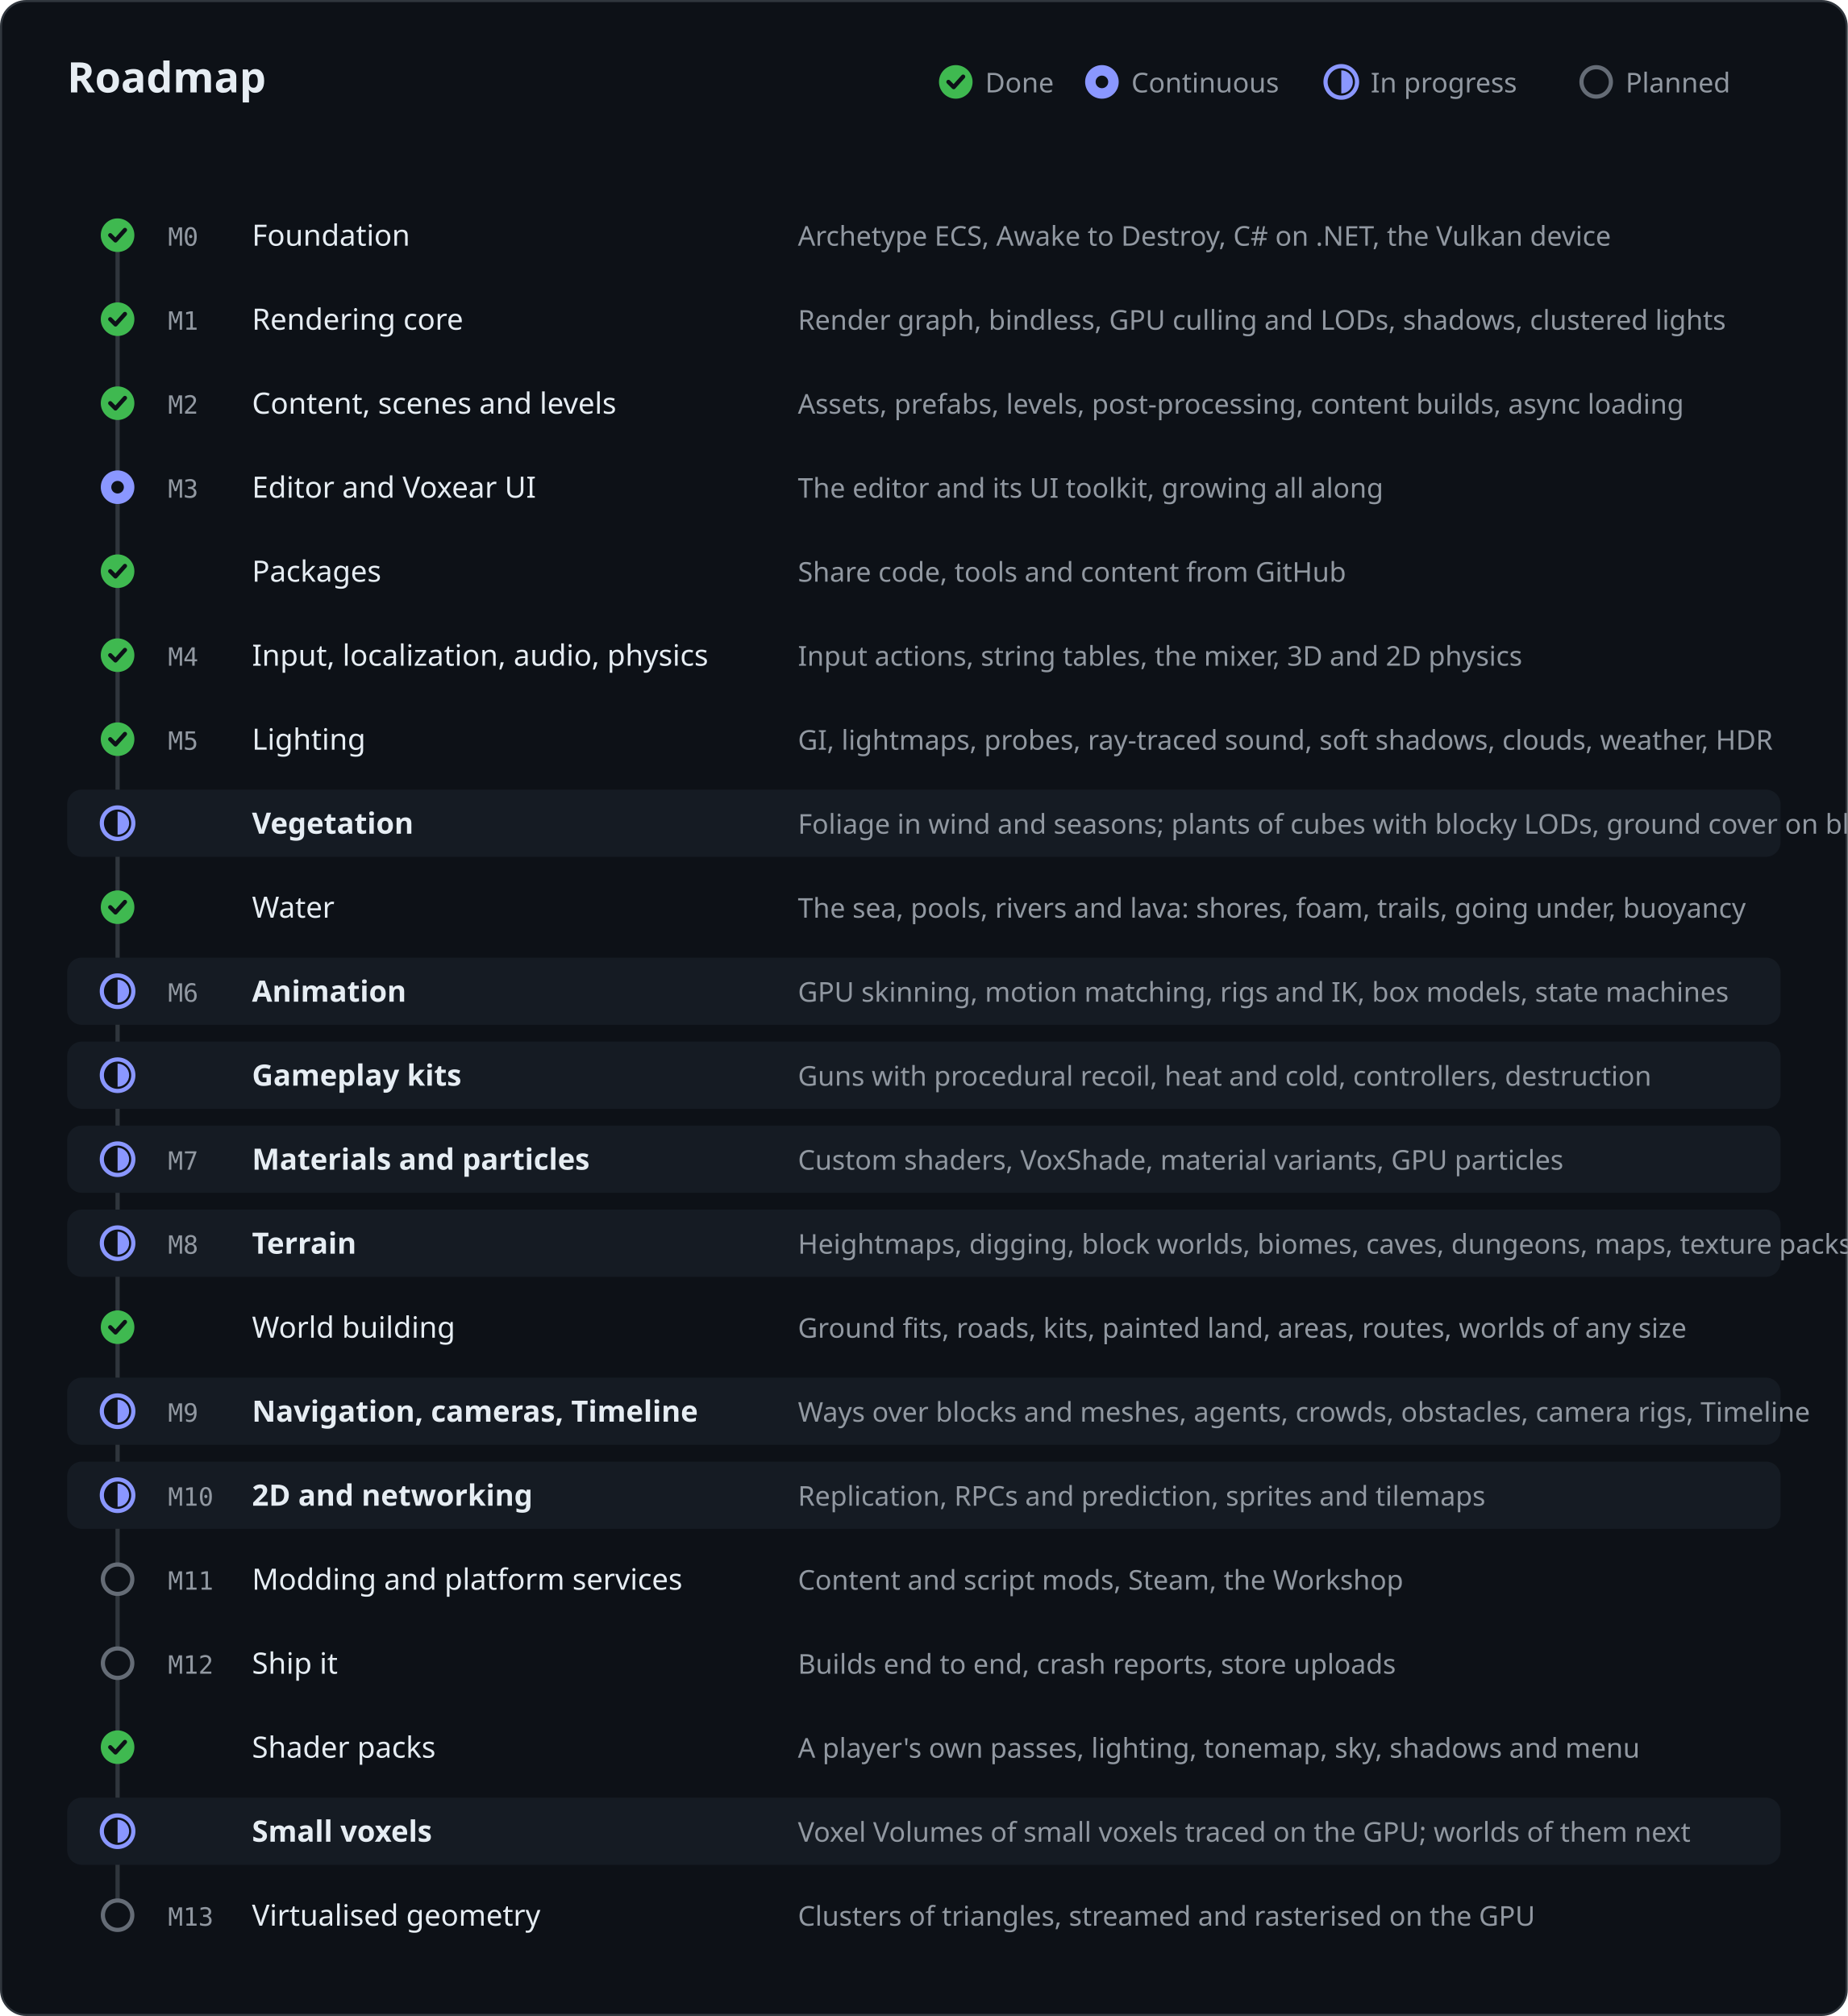
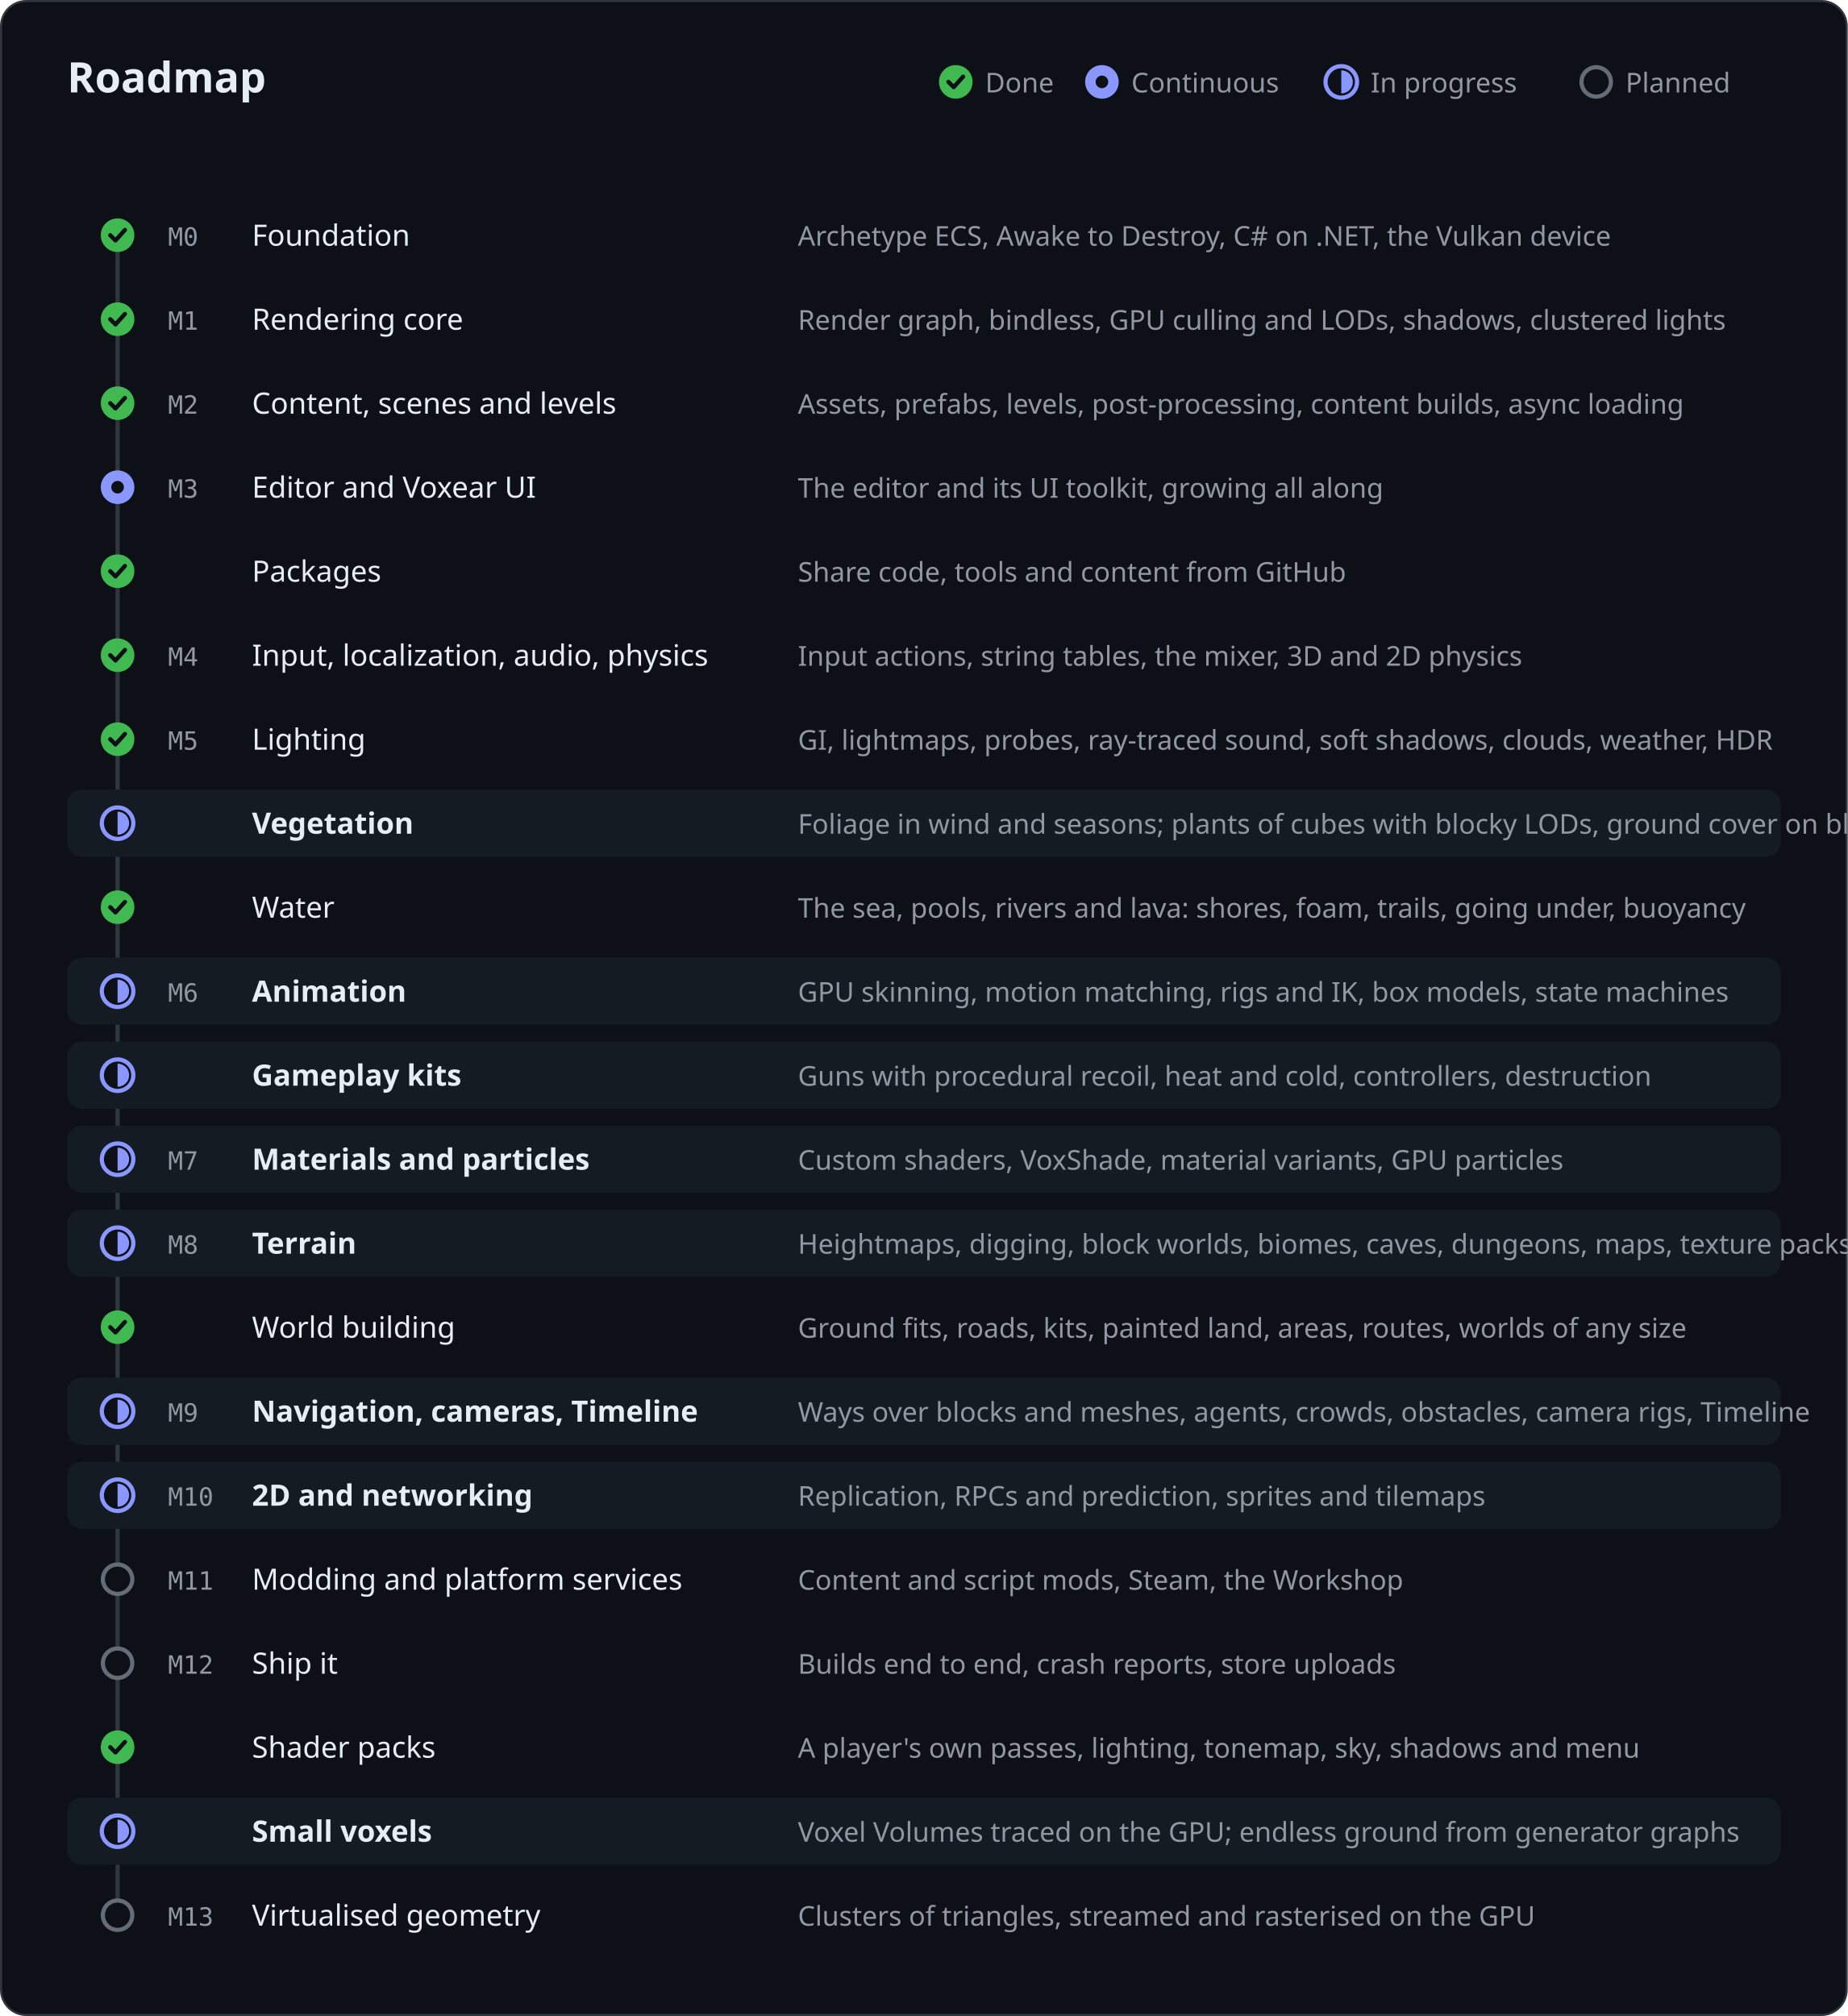
<svg xmlns="http://www.w3.org/2000/svg" width="880" height="960" viewBox="0 0 880 960" role="img" aria-label="Voxear roadmap">
  <rect x="0.5" y="0.5" width="879" height="959" rx="12" fill="#0d1117" stroke="#30363d" />
  <text x="32" y="44" font-family="-apple-system, BlinkMacSystemFont, 'Segoe UI', 'Noto Sans', Helvetica, Arial, sans-serif" font-size="20" font-weight="600" fill="#e6edf3">Roadmap</text>
  <circle cx="760.2" cy="39" r="7" fill="#0d1117" stroke="#656c76" stroke-width="2" />
  <text x="774.2" y="44" font-family="-apple-system, BlinkMacSystemFont, 'Segoe UI', 'Noto Sans', Helvetica, Arial, sans-serif" font-size="13" fill="#9198a1">Planned</text>
  <circle cx="638.8" cy="39" r="7.5" fill="#0d1117" stroke="#8a97ff" stroke-width="2" />
  <path d="M638.8 33.5 a5.5 5.5 0 0 1 0 11 z" fill="#8a97ff" />
  <text x="652.8" y="44" font-family="-apple-system, BlinkMacSystemFont, 'Segoe UI', 'Noto Sans', Helvetica, Arial, sans-serif" font-size="13" fill="#9198a1">In progress</text>
  <circle cx="524.8" cy="39" r="8" fill="#8a97ff" />
  <circle cx="524.8" cy="39" r="3" fill="#0d1117" />
  <text x="538.8" y="44" font-family="-apple-system, BlinkMacSystemFont, 'Segoe UI', 'Noto Sans', Helvetica, Arial, sans-serif" font-size="13" fill="#9198a1">Continuous</text>
  <circle cx="455.2" cy="39" r="8" fill="#3fb950" />
  <path d="M451.7 39 l2.5 2.5 l4.5-5" fill="none" stroke="#0d1117" stroke-width="2" stroke-linecap="round" stroke-linejoin="round" />
  <text x="469.2" y="44" font-family="-apple-system, BlinkMacSystemFont, 'Segoe UI', 'Noto Sans', Helvetica, Arial, sans-serif" font-size="13" fill="#9198a1">Done</text>
  <line x1="56" y1="112" x2="56" y2="912" stroke="#30363d" stroke-width="2" />
  <circle cx="56" cy="112" r="8" fill="#3fb950" />
  <path d="M52.5 112 l2.5 2.5 l4.5-5" fill="none" stroke="#0d1117" stroke-width="2" stroke-linecap="round" stroke-linejoin="round" />
  <text x="80" y="117" font-family="ui-monospace, SFMono-Regular, 'SF Mono', Menlo, Consolas, monospace" font-size="12" fill="#9198a1">M0</text>
  <text x="120" y="117" font-family="-apple-system, BlinkMacSystemFont, 'Segoe UI', 'Noto Sans', Helvetica, Arial, sans-serif" font-size="14" font-weight="500" fill="#e6edf3">Foundation</text>
  <text x="380" y="117" font-family="-apple-system, BlinkMacSystemFont, 'Segoe UI', 'Noto Sans', Helvetica, Arial, sans-serif" font-size="13" fill="#9198a1">Archetype ECS, Awake to Destroy, C# on .NET, the Vulkan device</text>
  <circle cx="56" cy="152" r="8" fill="#3fb950" />
  <path d="M52.5 152 l2.5 2.5 l4.5-5" fill="none" stroke="#0d1117" stroke-width="2" stroke-linecap="round" stroke-linejoin="round" />
  <text x="80" y="157" font-family="ui-monospace, SFMono-Regular, 'SF Mono', Menlo, Consolas, monospace" font-size="12" fill="#9198a1">M1</text>
  <text x="120" y="157" font-family="-apple-system, BlinkMacSystemFont, 'Segoe UI', 'Noto Sans', Helvetica, Arial, sans-serif" font-size="14" font-weight="500" fill="#e6edf3">Rendering core</text>
  <text x="380" y="157" font-family="-apple-system, BlinkMacSystemFont, 'Segoe UI', 'Noto Sans', Helvetica, Arial, sans-serif" font-size="13" fill="#9198a1">Render graph, bindless, GPU culling and LODs, shadows, clustered lights</text>
  <circle cx="56" cy="192" r="8" fill="#3fb950" />
  <path d="M52.5 192 l2.5 2.5 l4.5-5" fill="none" stroke="#0d1117" stroke-width="2" stroke-linecap="round" stroke-linejoin="round" />
  <text x="80" y="197" font-family="ui-monospace, SFMono-Regular, 'SF Mono', Menlo, Consolas, monospace" font-size="12" fill="#9198a1">M2</text>
  <text x="120" y="197" font-family="-apple-system, BlinkMacSystemFont, 'Segoe UI', 'Noto Sans', Helvetica, Arial, sans-serif" font-size="14" font-weight="500" fill="#e6edf3">Content, scenes and levels</text>
  <text x="380" y="197" font-family="-apple-system, BlinkMacSystemFont, 'Segoe UI', 'Noto Sans', Helvetica, Arial, sans-serif" font-size="13" fill="#9198a1">Assets, prefabs, levels, post-processing, content builds, async loading</text>
  <circle cx="56" cy="232" r="8" fill="#8a97ff" />
  <circle cx="56" cy="232" r="3" fill="#0d1117" />
  <text x="80" y="237" font-family="ui-monospace, SFMono-Regular, 'SF Mono', Menlo, Consolas, monospace" font-size="12" fill="#9198a1">M3</text>
  <text x="120" y="237" font-family="-apple-system, BlinkMacSystemFont, 'Segoe UI', 'Noto Sans', Helvetica, Arial, sans-serif" font-size="14" font-weight="500" fill="#e6edf3">Editor and Voxear UI</text>
  <text x="380" y="237" font-family="-apple-system, BlinkMacSystemFont, 'Segoe UI', 'Noto Sans', Helvetica, Arial, sans-serif" font-size="13" fill="#9198a1">The editor and its UI toolkit, growing all along</text>
  <circle cx="56" cy="272" r="8" fill="#3fb950" />
  <path d="M52.5 272 l2.5 2.5 l4.5-5" fill="none" stroke="#0d1117" stroke-width="2" stroke-linecap="round" stroke-linejoin="round" />
  <text x="80" y="277" font-family="ui-monospace, SFMono-Regular, 'SF Mono', Menlo, Consolas, monospace" font-size="12" fill="#9198a1" />
  <text x="120" y="277" font-family="-apple-system, BlinkMacSystemFont, 'Segoe UI', 'Noto Sans', Helvetica, Arial, sans-serif" font-size="14" font-weight="500" fill="#e6edf3">Packages</text>
  <text x="380" y="277" font-family="-apple-system, BlinkMacSystemFont, 'Segoe UI', 'Noto Sans', Helvetica, Arial, sans-serif" font-size="13" fill="#9198a1">Share code, tools and content from GitHub</text>
  <circle cx="56" cy="312" r="8" fill="#3fb950" />
  <path d="M52.5 312 l2.5 2.5 l4.5-5" fill="none" stroke="#0d1117" stroke-width="2" stroke-linecap="round" stroke-linejoin="round" />
  <text x="80" y="317" font-family="ui-monospace, SFMono-Regular, 'SF Mono', Menlo, Consolas, monospace" font-size="12" fill="#9198a1">M4</text>
  <text x="120" y="317" font-family="-apple-system, BlinkMacSystemFont, 'Segoe UI', 'Noto Sans', Helvetica, Arial, sans-serif" font-size="14" font-weight="500" fill="#e6edf3">Input, localization, audio, physics</text>
  <text x="380" y="317" font-family="-apple-system, BlinkMacSystemFont, 'Segoe UI', 'Noto Sans', Helvetica, Arial, sans-serif" font-size="13" fill="#9198a1">Input actions, string tables, the mixer, 3D and 2D physics</text>
  <circle cx="56" cy="352" r="8" fill="#3fb950" />
  <path d="M52.5 352 l2.5 2.5 l4.5-5" fill="none" stroke="#0d1117" stroke-width="2" stroke-linecap="round" stroke-linejoin="round" />
  <text x="80" y="357" font-family="ui-monospace, SFMono-Regular, 'SF Mono', Menlo, Consolas, monospace" font-size="12" fill="#9198a1">M5</text>
  <text x="120" y="357" font-family="-apple-system, BlinkMacSystemFont, 'Segoe UI', 'Noto Sans', Helvetica, Arial, sans-serif" font-size="14" font-weight="500" fill="#e6edf3">Lighting</text>
  <text x="380" y="357" font-family="-apple-system, BlinkMacSystemFont, 'Segoe UI', 'Noto Sans', Helvetica, Arial, sans-serif" font-size="13" fill="#9198a1">GI, lightmaps, probes, ray-traced sound, soft shadows, clouds, weather, HDR</text>
  <rect x="32" y="376" width="816" height="32" rx="7" fill="#151b23" />
  <circle cx="56" cy="392" r="7.5" fill="#0d1117" stroke="#8a97ff" stroke-width="2" />
  <path d="M56 386.5 a5.5 5.5 0 0 1 0 11 z" fill="#8a97ff" />
  <text x="80" y="397" font-family="ui-monospace, SFMono-Regular, 'SF Mono', Menlo, Consolas, monospace" font-size="12" fill="#9198a1" />
  <text x="120" y="397" font-family="-apple-system, BlinkMacSystemFont, 'Segoe UI', 'Noto Sans', Helvetica, Arial, sans-serif" font-size="14" font-weight="600" fill="#e6edf3">Vegetation</text>
  <text x="380" y="397" font-family="-apple-system, BlinkMacSystemFont, 'Segoe UI', 'Noto Sans', Helvetica, Arial, sans-serif" font-size="13" fill="#9198a1">Foliage in wind and seasons; plants of cubes with blocky LODs, ground cover on blocks</text>
  <circle cx="56" cy="432" r="8" fill="#3fb950" />
  <path d="M52.5 432 l2.5 2.5 l4.5-5" fill="none" stroke="#0d1117" stroke-width="2" stroke-linecap="round" stroke-linejoin="round" />
  <text x="80" y="437" font-family="ui-monospace, SFMono-Regular, 'SF Mono', Menlo, Consolas, monospace" font-size="12" fill="#9198a1" />
  <text x="120" y="437" font-family="-apple-system, BlinkMacSystemFont, 'Segoe UI', 'Noto Sans', Helvetica, Arial, sans-serif" font-size="14" font-weight="500" fill="#e6edf3">Water</text>
  <text x="380" y="437" font-family="-apple-system, BlinkMacSystemFont, 'Segoe UI', 'Noto Sans', Helvetica, Arial, sans-serif" font-size="13" fill="#9198a1">The sea, pools, rivers and lava: shores, foam, trails, going under, buoyancy</text>
  <rect x="32" y="456" width="816" height="32" rx="7" fill="#151b23" />
  <circle cx="56" cy="472" r="7.5" fill="#0d1117" stroke="#8a97ff" stroke-width="2" />
  <path d="M56 466.5 a5.5 5.5 0 0 1 0 11 z" fill="#8a97ff" />
  <text x="80" y="477" font-family="ui-monospace, SFMono-Regular, 'SF Mono', Menlo, Consolas, monospace" font-size="12" fill="#9198a1">M6</text>
  <text x="120" y="477" font-family="-apple-system, BlinkMacSystemFont, 'Segoe UI', 'Noto Sans', Helvetica, Arial, sans-serif" font-size="14" font-weight="600" fill="#e6edf3">Animation</text>
  <text x="380" y="477" font-family="-apple-system, BlinkMacSystemFont, 'Segoe UI', 'Noto Sans', Helvetica, Arial, sans-serif" font-size="13" fill="#9198a1">GPU skinning, motion matching, rigs and IK, box models, state machines</text>
  <rect x="32" y="496" width="816" height="32" rx="7" fill="#151b23" />
  <circle cx="56" cy="512" r="7.5" fill="#0d1117" stroke="#8a97ff" stroke-width="2" />
  <path d="M56 506.5 a5.5 5.5 0 0 1 0 11 z" fill="#8a97ff" />
  <text x="80" y="517" font-family="ui-monospace, SFMono-Regular, 'SF Mono', Menlo, Consolas, monospace" font-size="12" fill="#9198a1" />
  <text x="120" y="517" font-family="-apple-system, BlinkMacSystemFont, 'Segoe UI', 'Noto Sans', Helvetica, Arial, sans-serif" font-size="14" font-weight="600" fill="#e6edf3">Gameplay kits</text>
  <text x="380" y="517" font-family="-apple-system, BlinkMacSystemFont, 'Segoe UI', 'Noto Sans', Helvetica, Arial, sans-serif" font-size="13" fill="#9198a1">Guns with procedural recoil, heat and cold, controllers, destruction</text>
  <rect x="32" y="536" width="816" height="32" rx="7" fill="#151b23" />
  <circle cx="56" cy="552" r="7.5" fill="#0d1117" stroke="#8a97ff" stroke-width="2" />
  <path d="M56 546.5 a5.5 5.5 0 0 1 0 11 z" fill="#8a97ff" />
  <text x="80" y="557" font-family="ui-monospace, SFMono-Regular, 'SF Mono', Menlo, Consolas, monospace" font-size="12" fill="#9198a1">M7</text>
  <text x="120" y="557" font-family="-apple-system, BlinkMacSystemFont, 'Segoe UI', 'Noto Sans', Helvetica, Arial, sans-serif" font-size="14" font-weight="600" fill="#e6edf3">Materials and particles</text>
  <text x="380" y="557" font-family="-apple-system, BlinkMacSystemFont, 'Segoe UI', 'Noto Sans', Helvetica, Arial, sans-serif" font-size="13" fill="#9198a1">Custom shaders, VoxShade, material variants, GPU particles</text>
  <rect x="32" y="576" width="816" height="32" rx="7" fill="#151b23" />
  <circle cx="56" cy="592" r="7.5" fill="#0d1117" stroke="#8a97ff" stroke-width="2" />
  <path d="M56 586.5 a5.5 5.5 0 0 1 0 11 z" fill="#8a97ff" />
  <text x="80" y="597" font-family="ui-monospace, SFMono-Regular, 'SF Mono', Menlo, Consolas, monospace" font-size="12" fill="#9198a1">M8</text>
  <text x="120" y="597" font-family="-apple-system, BlinkMacSystemFont, 'Segoe UI', 'Noto Sans', Helvetica, Arial, sans-serif" font-size="14" font-weight="600" fill="#e6edf3">Terrain</text>
  <text x="380" y="597" font-family="-apple-system, BlinkMacSystemFont, 'Segoe UI', 'Noto Sans', Helvetica, Arial, sans-serif" font-size="13" fill="#9198a1">Heightmaps, digging, block worlds, biomes, caves, dungeons, maps, texture packs</text>
  <circle cx="56" cy="632" r="8" fill="#3fb950" />
  <path d="M52.5 632 l2.5 2.5 l4.5-5" fill="none" stroke="#0d1117" stroke-width="2" stroke-linecap="round" stroke-linejoin="round" />
  <text x="80" y="637" font-family="ui-monospace, SFMono-Regular, 'SF Mono', Menlo, Consolas, monospace" font-size="12" fill="#9198a1" />
  <text x="120" y="637" font-family="-apple-system, BlinkMacSystemFont, 'Segoe UI', 'Noto Sans', Helvetica, Arial, sans-serif" font-size="14" font-weight="500" fill="#e6edf3">World building</text>
  <text x="380" y="637" font-family="-apple-system, BlinkMacSystemFont, 'Segoe UI', 'Noto Sans', Helvetica, Arial, sans-serif" font-size="13" fill="#9198a1">Ground fits, roads, kits, painted land, areas, routes, worlds of any size</text>
  <rect x="32" y="656" width="816" height="32" rx="7" fill="#151b23" />
  <circle cx="56" cy="672" r="7.5" fill="#0d1117" stroke="#8a97ff" stroke-width="2" />
  <path d="M56 666.5 a5.5 5.5 0 0 1 0 11 z" fill="#8a97ff" />
  <text x="80" y="677" font-family="ui-monospace, SFMono-Regular, 'SF Mono', Menlo, Consolas, monospace" font-size="12" fill="#9198a1">M9</text>
  <text x="120" y="677" font-family="-apple-system, BlinkMacSystemFont, 'Segoe UI', 'Noto Sans', Helvetica, Arial, sans-serif" font-size="14" font-weight="600" fill="#e6edf3">Navigation, cameras, Timeline</text>
  <text x="380" y="677" font-family="-apple-system, BlinkMacSystemFont, 'Segoe UI', 'Noto Sans', Helvetica, Arial, sans-serif" font-size="13" fill="#9198a1">Ways over blocks and meshes, agents, crowds, obstacles, camera rigs, Timeline</text>
  <rect x="32" y="696" width="816" height="32" rx="7" fill="#151b23" />
  <circle cx="56" cy="712" r="7.5" fill="#0d1117" stroke="#8a97ff" stroke-width="2" />
  <path d="M56 706.5 a5.5 5.5 0 0 1 0 11 z" fill="#8a97ff" />
  <text x="80" y="717" font-family="ui-monospace, SFMono-Regular, 'SF Mono', Menlo, Consolas, monospace" font-size="12" fill="#9198a1">M10</text>
  <text x="120" y="717" font-family="-apple-system, BlinkMacSystemFont, 'Segoe UI', 'Noto Sans', Helvetica, Arial, sans-serif" font-size="14" font-weight="600" fill="#e6edf3">2D and networking</text>
  <text x="380" y="717" font-family="-apple-system, BlinkMacSystemFont, 'Segoe UI', 'Noto Sans', Helvetica, Arial, sans-serif" font-size="13" fill="#9198a1">Replication, RPCs and prediction, sprites and tilemaps</text>
  <circle cx="56" cy="752" r="7" fill="#0d1117" stroke="#656c76" stroke-width="2" />
  <text x="80" y="757" font-family="ui-monospace, SFMono-Regular, 'SF Mono', Menlo, Consolas, monospace" font-size="12" fill="#9198a1">M11</text>
  <text x="120" y="757" font-family="-apple-system, BlinkMacSystemFont, 'Segoe UI', 'Noto Sans', Helvetica, Arial, sans-serif" font-size="14" font-weight="500" fill="#e6edf3">Modding and platform services</text>
  <text x="380" y="757" font-family="-apple-system, BlinkMacSystemFont, 'Segoe UI', 'Noto Sans', Helvetica, Arial, sans-serif" font-size="13" fill="#9198a1">Content and script mods, Steam, the Workshop</text>
  <circle cx="56" cy="792" r="7" fill="#0d1117" stroke="#656c76" stroke-width="2" />
  <text x="80" y="797" font-family="ui-monospace, SFMono-Regular, 'SF Mono', Menlo, Consolas, monospace" font-size="12" fill="#9198a1">M12</text>
  <text x="120" y="797" font-family="-apple-system, BlinkMacSystemFont, 'Segoe UI', 'Noto Sans', Helvetica, Arial, sans-serif" font-size="14" font-weight="500" fill="#e6edf3">Ship it</text>
  <text x="380" y="797" font-family="-apple-system, BlinkMacSystemFont, 'Segoe UI', 'Noto Sans', Helvetica, Arial, sans-serif" font-size="13" fill="#9198a1">Builds end to end, crash reports, store uploads</text>
  <circle cx="56" cy="832" r="8" fill="#3fb950" />
  <path d="M52.5 832 l2.5 2.5 l4.5-5" fill="none" stroke="#0d1117" stroke-width="2" stroke-linecap="round" stroke-linejoin="round" />
  <text x="80" y="837" font-family="ui-monospace, SFMono-Regular, 'SF Mono', Menlo, Consolas, monospace" font-size="12" fill="#9198a1" />
  <text x="120" y="837" font-family="-apple-system, BlinkMacSystemFont, 'Segoe UI', 'Noto Sans', Helvetica, Arial, sans-serif" font-size="14" font-weight="500" fill="#e6edf3">Shader packs</text>
  <text x="380" y="837" font-family="-apple-system, BlinkMacSystemFont, 'Segoe UI', 'Noto Sans', Helvetica, Arial, sans-serif" font-size="13" fill="#9198a1">A player's own passes, lighting, tonemap, sky, shadows and menu</text>
  <rect x="32" y="856" width="816" height="32" rx="7" fill="#151b23" />
  <circle cx="56" cy="872" r="7.5" fill="#0d1117" stroke="#8a97ff" stroke-width="2" />
  <path d="M56 866.5 a5.5 5.5 0 0 1 0 11 z" fill="#8a97ff" />
  <text x="80" y="877" font-family="ui-monospace, SFMono-Regular, 'SF Mono', Menlo, Consolas, monospace" font-size="12" fill="#9198a1" />
  <text x="120" y="877" font-family="-apple-system, BlinkMacSystemFont, 'Segoe UI', 'Noto Sans', Helvetica, Arial, sans-serif" font-size="14" font-weight="600" fill="#e6edf3">Small voxels</text>
-   <text x="380" y="877" font-family="-apple-system, BlinkMacSystemFont, 'Segoe UI', 'Noto Sans', Helvetica, Arial, sans-serif" font-size="13" fill="#9198a1">Voxel Volumes of small voxels traced on the GPU; worlds of them next</text>
+   <text x="380" y="877" font-family="-apple-system, BlinkMacSystemFont, 'Segoe UI', 'Noto Sans', Helvetica, Arial, sans-serif" font-size="13" fill="#9198a1">Voxel Volumes traced on the GPU; endless ground from generator graphs</text>
  <circle cx="56" cy="912" r="7" fill="#0d1117" stroke="#656c76" stroke-width="2" />
  <text x="80" y="917" font-family="ui-monospace, SFMono-Regular, 'SF Mono', Menlo, Consolas, monospace" font-size="12" fill="#9198a1">M13</text>
  <text x="120" y="917" font-family="-apple-system, BlinkMacSystemFont, 'Segoe UI', 'Noto Sans', Helvetica, Arial, sans-serif" font-size="14" font-weight="500" fill="#e6edf3">Virtualised geometry</text>
  <text x="380" y="917" font-family="-apple-system, BlinkMacSystemFont, 'Segoe UI', 'Noto Sans', Helvetica, Arial, sans-serif" font-size="13" fill="#9198a1">Clusters of triangles, streamed and rasterised on the GPU</text>
</svg>
